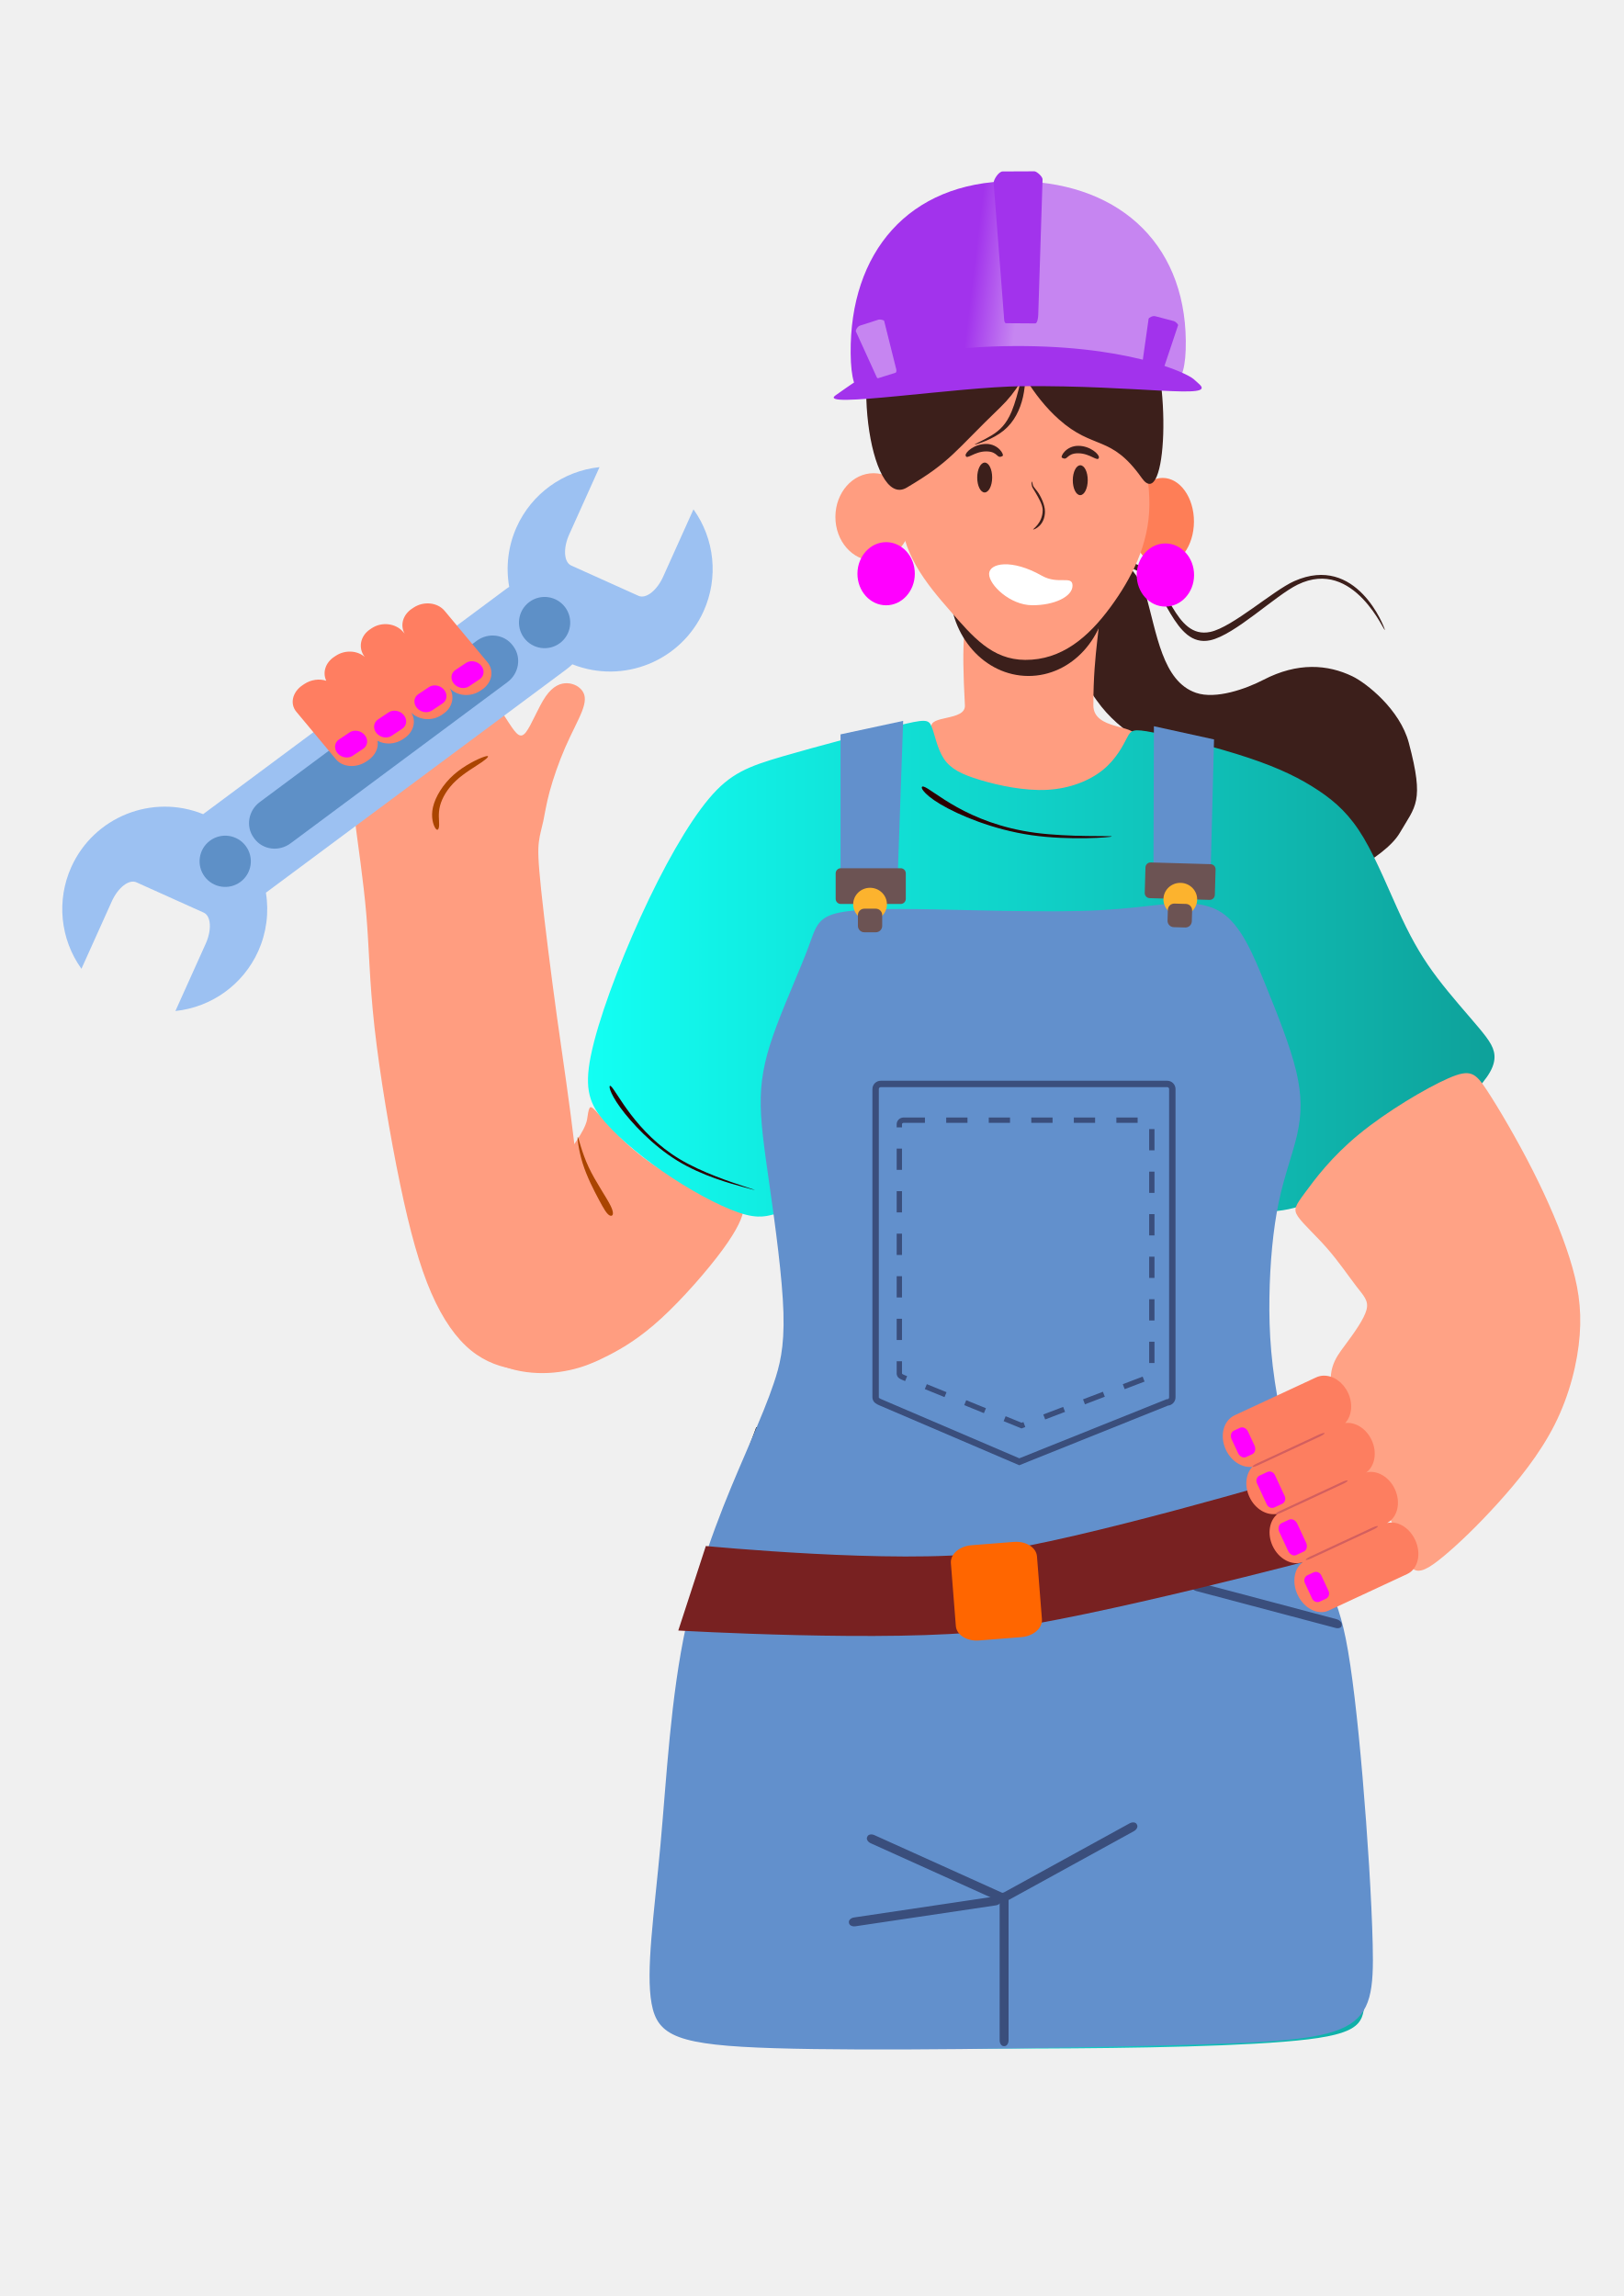
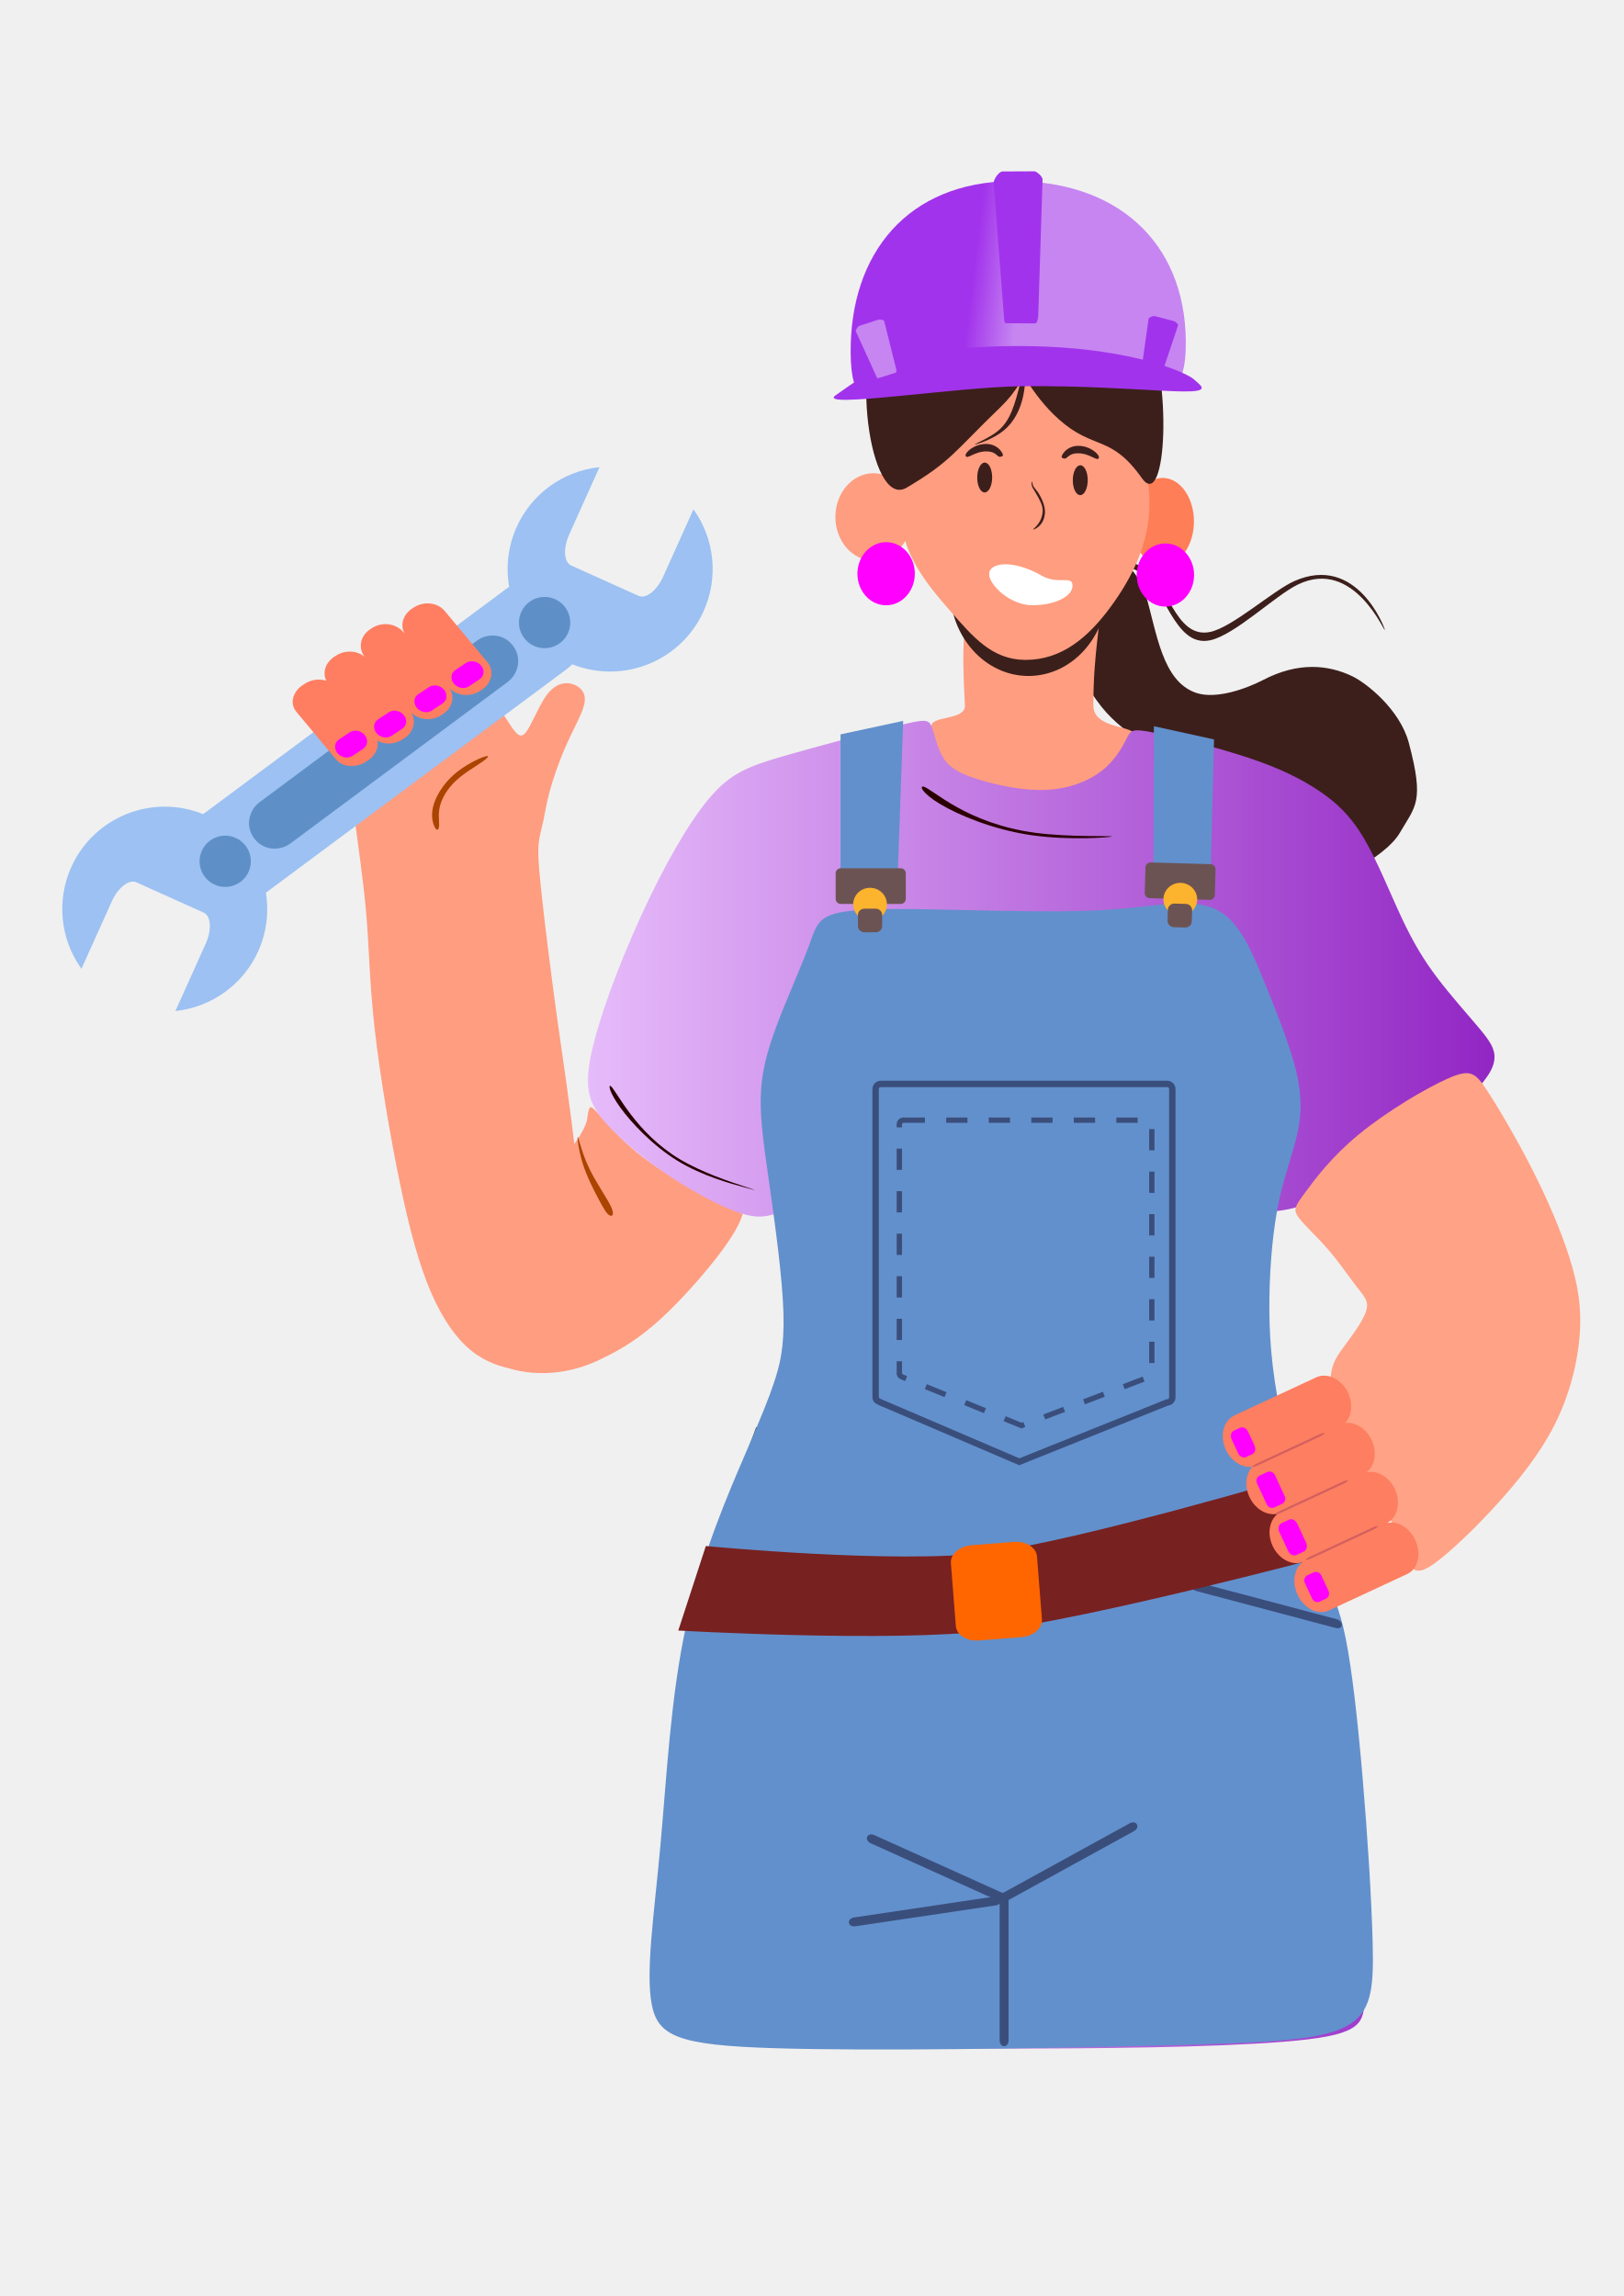
<svg xmlns="http://www.w3.org/2000/svg" id="eyXuZREt7Vj1" viewBox="0 0 210 297" shape-rendering="geometricPrecision" text-rendering="geometricPrecision">
  <style>
        
        #eyXuZREt7Vj16_ts {
-             animation: eyXuZREt7Vj16_ts__ts 10000ms linear 1 normal forwards
+             animation: eyXuZREt7Vj16_ts__ts 10000ms linear 1 normal forwards;
        }

        @keyframes eyXuZREt7Vj16_ts__ts {
            0% {
                transform: translate(-8.614227px, 95.57199px) rotate(-0.204317deg) scale(1, 1)
            }

            43% {
                transform: translate(-8.614227px, 95.57199px) rotate(-0.204317deg) scale(1, 1)
            }

            45% {
                transform: translate(-8.614227px, 95.57199px) rotate(-0.204317deg) scale(1.065528, 0.145615)
            }

            46% {
                transform: translate(-8.614227px, 95.57199px) rotate(-0.204317deg) scale(1, 1)
            }

            100% {
                transform: translate(-8.614227px, 95.57199px) rotate(-0.204317deg) scale(1, 1)
            }
        }

        #eyXuZREt7Vj20_ts {
            animation: eyXuZREt7Vj20_ts__ts 10000ms linear 1 normal forwards
        }

        @keyframes eyXuZREt7Vj20_ts__ts {
            0% {
                transform: translate(-12.41005px, 103.7718px) scale(1, 1)
            }

            23.8% {
                transform: translate(-12.41005px, 103.7718px) scale(1, 1)
            }

            27% {
                transform: translate(-12.41005px, 103.7718px) scale(0.345753, 0.100818)
            }

            30% {
                transform: translate(-12.41005px, 103.7718px) scale(1, 1)
            }

            100% {
                transform: translate(-12.41005px, 103.7718px) scale(1, 1)
            }
        }

        #eyXuZREt7Vj32_tr {
            animation: eyXuZREt7Vj32_tr__tr 10000ms linear 1 normal forwards
        }

        @keyframes eyXuZREt7Vj32_tr__tr {
            0% {
                transform: translate(80.82109px, 129.4035px) rotate(1.024486deg);
                animation-timing-function: cubic-bezier(0.42, 0, 0.58, 1)
            }

            12% {
                transform: translate(80.82109px, 129.4035px) rotate(-22.52265deg);
                animation-timing-function: cubic-bezier(0.42, 0, 0.58, 1)
            }

            15% {
                transform: translate(80.82109px, 129.4035px) rotate(5.793992deg)
            }

            100% {
                transform: translate(80.82109px, 129.4035px) rotate(5.793992deg)
            }
        }

        #eyXuZREt7Vj35_tr {
            animation: eyXuZREt7Vj35_tr__tr 10000ms linear 1 normal forwards
        }

        @keyframes eyXuZREt7Vj35_tr__tr {
            0% {
                transform: translate(16.40114px, 49.78757px) rotate(53.88124deg)
            }

            15% {
                transform: translate(16.40114px, 49.78757px) rotate(53.88124deg)
            }

            19% {
                transform: translate(16.40114px, 49.78757px) rotate(226.2848deg)
            }

            100% {
                transform: translate(16.40114px, 49.78757px) rotate(226.2848deg)
            }
        }

        #eyXuZREt7Vj86_tr {
            animation: eyXuZREt7Vj86_tr__tr 10000ms linear 1 normal forwards
        }

        @keyframes eyXuZREt7Vj86_tr__tr {
            0% {
                transform: translate(128.9497px, 142.4455px) rotate(0deg)
            }

            11% {
                transform: translate(128.9497px, 142.4455px) rotate(-3.314823deg)
            }

            15% {
                transform: translate(128.9497px, 142.4455px) rotate(2.605321deg)
            }

            100% {
                transform: translate(128.9497px, 142.4455px) rotate(2.605321deg)
            }
        }

        #eyXuZREt7Vj87_to {
-             animation: eyXuZREt7Vj87_to__to 10000ms linear 1 normal forwards
+             animation: eyXuZREt7Vj87_to__to 10000ms linear 1 normal forwards;
        }

        @keyframes eyXuZREt7Vj87_to__to {
            0% {
                transform: translate(-32.0374px, -14.91969px);
                animation-timing-function: cubic-bezier(0.42, 0, 0.58, 1)
            }

            5% {
                transform: translate(-29.80924px, -14.8016px)
            }

            11% {
                transform: translate(-23.68474px, -15.046px);
                animation-timing-function: cubic-bezier(0.42, 0, 0.58, 1)
            }

            13% {
                transform: translate(-31.52011px, -14.61201px)
            }

            15% {
                transform: translate(-34.03083px, -14.74524px)
            }

            100% {
                transform: translate(-34.03083px, -14.74524px)
            }
        }
        
    </style>
  <defs>
    <linearGradient id="eyXuZREt7Vj25-fill" x1="169.096" y1="7.34" x2="172.811" y2="7.822" spreadMethod="pad" gradientUnits="userSpaceOnUse" gradientTransform="translate(0 0)">
      <stop id="eyXuZREt7Vj25-fill-0" offset="0%" stop-color="#a233ec" />
      <stop id="eyXuZREt7Vj25-fill-1" offset="100%" stop-color="#c685f1" />
    </linearGradient>
    <linearGradient id="eyXuZREt7Vj52-fill" x1="11.639" y1="107.905" x2="82.388" y2="107.905" spreadMethod="pad" gradientUnits="userSpaceOnUse" gradientTransform="translate(0 0)">
-       <stop id="eyXuZREt7Vj52-fill-0" offset="0%" stop-color="#12fff3" />
-       <stop id="eyXuZREt7Vj52-fill-1" offset="100%" stop-color="#0ea19a" />
+       <stop id="eyXuZREt7Vj52-fill-0" offset="0%" stop-color="#e6bbfa" />
+       <stop id="eyXuZREt7Vj52-fill-1" offset="100%" stop-color="#9226c4" />
    </linearGradient>
  </defs>
  <g>
    <g transform="matrix(1.65718 0 0 1.65718-49.2358-83.7727)">
      <g transform="matrix(.999966 0.008232-.008232 0.999966 140.339-8.75076)">
        <g transform="matrix(.998926-.046334 0.046334 0.998926-28.0135-7.43471)">
          <path d="M20.955,117.002c.038.433-2.146-5.768-6.665-3.771-1.787.79-5.037,3.735-6.982,4.077-2.889.509-3.343-4.472-5.402-5.596-2.832-1.546-3.229-.412-3.255-.559-.026-.148.686-1.322,3.518.2c2.02,1.085,2.324,5.806,5.18,5.303c1.744-.307,5.009-3.04,6.692-3.712c4.939-1.972,6.897,3.866,6.914,4.058Z" fill="#3c1f1b" stroke-width="0.281" />
          <path d="M15.326,136.832c-2.02,1.214,4.217-6.161-1.536-7.851-4.014-1.179-11.999-1.914-15.511-7.316-1.522-2.34-3.594-5.367-3.757-8.388-.093-1.731-.589-5.58,1.146-5.533c1.731.046,6.058,3.042,6.733,5.752.774,3.107,1.047,6.868,3.645,7.87c1.532.591,3.918-.165,5.295-.814c2.73-1.286,5.058-1.009,6.941-.014c1.074.567,3.616,2.726,4.211,5.366c1.054,4.678.329,4.935-.974,6.993s-6.193,3.933-6.193,3.933Z" fill="#3c1f1b" stroke-width="0.265" />
        </g>
        <g transform="translate(-16.9075 1.42726)">
          <path d="M-7.448,113.141c.019,1.926,3.343,1.471,3.247,2.357-.375,3.46-5.26,4.467-7.681,4.475-1.277.005-4.867-.07-6.688-1.712-1.296-1.169-1.167-2.16-1.489-3.254-.302-1.028,2.663-.536,2.586-1.787-.625-10.09.584-7.744,5.136-7.98c7.496-.39,4.804-.857,4.89,7.901Z" fill="#ff9d80" stroke-width="0.265" />
          <path d="M-6.761,103.976c-0,3.788-2.752,6.859-6.147,6.859s-6.148-3.07-6.148-6.858s2.751-6.86,6.146-6.861s6.148,3.069,6.149,6.857l-6.148.002Z" transform="matrix(.999992-.003956 0.003215 0.999995 0 0)" fill="#3b1f1b" stroke-width="0.246" />
          <ellipse rx="2.973" ry="3.411" transform="matrix(.999994-.003566 0.003566 0.999994-24.72786 98.56941)" fill="#ff9d80" stroke-width="0.079" />
          <ellipse rx="2.449" ry="3.411" transform="matrix(.999994-.003566 0.003566 0.999994-2.164497 98.75135)" fill="#fe7e57" stroke-width="0.071" />
          <path d="M-3.205,97.451c.011,3.089-1.371,5.788-2.958,7.989-1.737,2.41-3.805,4.183-6.632,4.193-2.605.009-4.119-1.792-5.881-3.77-1.897-2.13-3.943-4.558-3.955-7.914-.023-6.472,4.343-11.734,9.753-11.753s9.651,4.783,9.674,11.255Z" fill="#ff9d80" stroke-width="0.265" />
          <path d="M-16.367,77.52c-2.488.028-5.389,1.662-7.475,4.47-2.966,3.993-1.218,16.018,1.681,14.277c3.472-2.086,3.714-2.866,7.271-6.343.597-.584,1.109-1.241,1.534-1.941-.167.741-.392,1.614-.658,2.268-.41,1.004-.919,1.488-1.572,1.894s-1.451.735-1.254.705s1.389-.42,2.212-1.102s1.276-1.655,1.489-2.629c.113-.516.158-1.032.173-1.476.738,1.201,1.641,2.314,2.635,3.186c2.754,2.417,4.067,1.13,6.518,4.537c1.975,2.744,2.346-7.874.179-12.105-1.263-2.466-2.66-3.333-5.148-4.783-1.73-1.008-3.342-.629-4.524.079-.073-.063-.147-.124-.225-.181-.81-.593-1.786-.867-2.837-.855Z" fill="#3c1f1b" stroke-width="0.247" />
          <ellipse rx="0.583" ry="1.166" transform="matrix(.999994-.003566 0.003566 0.999994-16.07462 95.42373)" fill="#3c1f1b" stroke-width="0.265" />
          <g id="eyXuZREt7Vj16_ts" transform="translate(-8.614227,95.57199) rotate(-0.204317) scale(1,1)">
            <ellipse rx="0.583" ry="1.166" transform="translate(0.000002,0.000035)" fill="#3c1f1b" stroke-width="0.265" />
          </g>
          <path d="M-14.689,93.726c-.474.284-.325-.346-1.277-.342s-1.54.72-1.612.326c-.042-.229.658-.906,1.61-.909s1.417.842,1.279.925Z" fill="#3c1f1c" stroke-width="0.265" />
          <path d="M-10.061,93.823c.476.281.322-.348,1.274-.351s1.545.709,1.614.315c.04-.229-.664-.901-1.616-.897s-1.411.852-1.272.934Z" fill="#3c1f1c" stroke-width="0.265" />
          <path d="M-11.348,98.036c.004,1.069-.787,1.413-.902,1.413s.727-.452.723-1.521c-.002-.424-.364-1.005-.542-1.311-.095-.163-.179-.296-.244-.399-.12-.19-.118-.508-.074-.508.035-0.0.049.295.157.423.077.091.171.211.282.357.252.332.597,1.029.599,1.547Z" fill="#3c1f1b" stroke-width="0.265" />
          <g id="eyXuZREt7Vj20_ts" transform="translate(-12.41005,103.7718) scale(1,1)">
            <path d="M-9.151,103.811c.003.85-1.4,1.545-3.134,1.551-1.734.006-3.381-1.565-3.384-2.415s1.75-1.214,4.116.104c1.297.723,2.399-.09,2.402.76Z" transform="translate(12.41005,-103.7718)" fill="#fff" stroke-width="0.195" />
          </g>
          <ellipse rx="2.239" ry="2.464" transform="matrix(.999994-.003566 0.003566 0.999994-23.70507 102.9962)" fill="#f0f" stroke-width="0.218" />
          <ellipse rx="2.239" ry="2.464" transform="matrix(.999994-.003566 0.003566 0.999994-1.910319 102.9175)" fill="#f0f" stroke-width="0.218" />
        </g>
      </g>
      <g transform="matrix(.999956-.009387 0.009387 0.999956-30.5947 56.8574)">
        <g transform="translate(-33.104 9.89821)">
          <path d="M185.757,11.853c0,7.846-5.007.474-13.082.474s-13.082,8.083-13.082.237s4.622-13.323,12.697-13.323s13.468,4.766,13.468,12.612Z" fill="url(#eyXuZREt7Vj25-fill)" stroke-width="0.533" stroke-dasharray="2.131,2.131" />
          <path d="M186.776,15.225c1.357,1.242-4.681.03-13.821.03-5.07,0-16.146,1.645-14.563.571c2.199-1.491,4.636-3.61,13.099-3.706c9.506-.108,14.298,2.201,14.864,2.719Z" fill="#a233ec" stroke-width="0.259" stroke-dasharray="1.034,1.034" />
          <path d="M171.595,-1.521l2.478.013c.156.001.634.405.624.641l-.436,10.57c-.01.237-.082.664-.238.661l-2.283-.037c-.156-.003-.146-.351-.162-.588l-.702-10.364c-.016-.236.389-.899.719-.897Z" fill="#a233ec" stroke-width="0.38" stroke-dasharray="1.519,1.519" />
          <path d="M183.383,9.889l1.472.401c.093.025.338.245.31.327l-1.267,3.671c-.028.082-.112.222-.205.196l-1.354-.379c-.093-.026-.053-.148-.04-.234l.571-3.78c.013-.086.317-.256.513-.202Z" fill="#a233ec" stroke-width="0.18" stroke-dasharray="0.722,0.722" />
          <path d="M160.339,10.408l1.457-.453c.092-.029.417.024.437.109l.906,3.776c.02.085.025.247-.067.275l-1.345.409c-.092.028-.124-.096-.16-.176l-1.552-3.494c-.035-.08.13-.386.324-.446Z" fill="#c685f1" stroke-width="0.18" stroke-dasharray="0.722,0.722" />
        </g>
      </g>
      <g transform="matrix(.999989-.004661 0.004661 0.999989 55.632-38.79)">
        <g transform="matrix(.999757-.022052 0.022052 0.999757-68.5378 62.8923)">
          <g id="eyXuZREt7Vj32_tr" transform="translate(80.82109,129.4035) rotate(1.024486)">
            <g transform="translate(-26.77349,-93.2421)">
              <path d="M-130.409,146.09c-.215,4.174-1.32,4.665-2.578,4.972s-2.67.43-4.144.215-3.008-.767-4.42-2.056-2.701-3.315-3.806-6.17-2.026-6.538-2.977-11.695-1.934-11.787-2.425-16.79-.491-8.38-.767-12.094-.829-7.766-1.136-10.59-.368-4.42,1.596-6.814s5.955-5.587,8.042-7.06s2.272-1.228,2.885-.153s1.657,2.977,2.363,4.174s1.074,1.688,1.596.951s1.197-2.701,1.903-3.837s1.443-1.443,2.087-1.412s1.197.399,1.473.89.276,1.105-.062,2.087-1.013,2.333-1.627,3.898-1.166,3.346-1.504,4.727-.46,2.364-.614,3.162-.338,1.412-.43,2.241-.092,1.872.215,5.188.921,8.901,1.504,13.659s1.136,8.687,1.75,14.58s1.289,13.752,1.074,17.926Z" transform="matrix(.813185 0.005748-.005147 0.728284 137.445-10.3227)" fill="#ff9d80" stroke-width="0.415" stroke-dasharray="1.66,1.66" />
              <path d="M-140.182,85.594c-.584.211-1.914.917-2.941,1.934s-1.753,2.347-1.984,3.445.03,1.964.232,2.287.342.101.353-.373-.111-1.199.091-2.055.725-1.844,1.531-2.68s1.894-1.521,2.518-2.005.786-.766.201-.554Z" transform="matrix(.813185 0.005748-.005147 0.728284 137.445-10.3227)" fill="#a40" stroke-width="0.415" stroke-dasharray="1.66,1.66" />
              <g id="eyXuZREt7Vj35_tr" transform="translate(16.40114,49.78757) rotate(53.88124)">
                <g transform="translate(62.28573,-38.52857)">
                  <path d="M-62.998,9.402l2.808,5.037c.58,1.04.602,2.124.05,2.432l-5.029,2.803c-.552.308-1.463-.281-2.043-1.321l-2.805-5.032c-1.453,2.449-1.495,5.487-.109,7.975.781,1.402,1.966,2.536,3.401,3.255-.005.09-.008.18-.008.273v29.407c0,.025.002.049.002.074-3.669,2.235-4.917,6.969-2.828,10.722c1.388,2.49,3.996,4.053,6.847,4.104l-2.808-5.037c-.58-1.04-.602-2.124-.05-2.432l5.029-2.804c.552-.308,1.463.281,2.043,1.321l2.805,5.032c1.453-2.449,1.494-5.486.109-7.974-.765-1.369-1.915-2.484-3.307-3.204v-29.209c0-.215-.015-.422-.039-.621c3.637-2.25,4.862-6.963,2.78-10.699-1.388-2.49-3.996-4.053-6.847-4.103Z" fill="#9cc1f2" stroke-width="0.497" stroke-dasharray="1.988,1.988" />
                  <rect width="4.02" height="25.176" rx="1.974" ry="2.042" transform="translate(-64.8548 27.0598)" fill="#5e90c7" stroke-width="0.501" stroke-dasharray="2.005,2.005" />
                  <circle r="2" transform="translate(-62.8372 23.9985)" fill="#5e90c7" stroke-width="0.415" stroke-dasharray="1.66,1.66" />
                  <circle r="2" transform="translate(-62.7524 55.1203)" fill="#5e90c7" stroke-width="0.415" stroke-dasharray="1.66,1.66" />
                </g>
              </g>
              <g transform="matrix(.727248-.475077 0.518585 0.633561 63.1647-64.2829)">
                <path d="M-121.228,75.565c-1.065,0-1.927.847-1.969,1.915-.144-.923-.959-1.626-1.949-1.626h-.178c-.941,0-1.723.636-1.922,1.491-.337-.543-.98-.91-1.721-.91h-.177c-1.092,0-1.971.794-1.971,1.779v5.92c0,.986.879,1.779,1.971,1.779h.177c.808,0,1.5-.435,1.805-1.06.285.717.998,1.223,1.838,1.223h.178c1.009,0,1.836-.731,1.956-1.68.095,1.015.934,1.804,1.962,1.804h.178c.991,0,1.806-.732,1.949-1.694.049,1.015.909,1.818,1.969,1.818h.178c1.092,0,1.971-.852,1.971-1.911v-6.359c0-1.059-.879-1.911-1.971-1.911h-.178c-.986,0-1.798.694-1.947,1.608v-.191c0-1.106-.879-1.996-1.971-1.996Z" fill="#ff7e61" stroke-width="0.415" stroke-dasharray="1.66,1.66" />
                <rect width="2.937" height="2.027" rx="0.896" ry="1.014" transform="translate(-130.654 82.7036)" fill="#f0f" stroke-width="0.415" stroke-dasharray="1.66,1.66" />
                <rect width="2.937" height="2.027" rx="0.896" ry="1.014" transform="translate(-126.786 83.1794)" fill="#f0f" stroke-width="0.415" stroke-dasharray="1.66,1.66" />
                <rect width="2.937" height="2.027" rx="0.896" ry="1.014" transform="translate(-122.525 83.3035)" fill="#f0f" stroke-width="0.415" stroke-dasharray="1.66,1.66" />
                <rect width="2.937" height="2.027" rx="0.896" ry="1.014" transform="translate(-118.553 83.3449)" fill="#f0f" stroke-width="0.415" stroke-dasharray="1.66,1.66" />
              </g>
            </g>
          </g>
        </g>
        <g transform="matrix(.813185 0.005748-.005147 0.728284 126.53 87.1243)">
          <g>
            <path d="M-130.092,123.8c.695.866,1.923,2.462,3.55,3.935s3.653,2.824,5.28,3.714s2.855,1.32,3.683,1.535s1.258.215,1.228.89-.522,2.026-1.965,4.236-3.837,5.279-5.863,7.367-3.683,3.192-5.065,3.99-2.486,1.289-3.745,1.596-2.67.43-4.144.215-3.008-.767-4.42-2.056-2.701-3.315-1.013-7.275s6.354-9.853,8.726-13.225s2.45-4.222,2.522-4.811.138-.918.252-1.014.278.038.973.904Z" fill="#ff9d80" stroke-width="0.415" stroke-dasharray="1.66,1.66" />
            <path d="M-132.244,126.079c.076.059.371,1.617,1.048,3.22s1.737,3.252,2.137,4.182.14,1.142-.13.977-.551-.706-1.027-1.696-1.146-2.426-1.553-3.864-.55-2.878-.475-2.819Z" fill="#a40" stroke-width="0.476" stroke-dasharray="1.904,1.904" />
          </g>
        </g>
      </g>
      <g transform="translate(160.426 7.19714)">
        <g transform="translate(-96.4649 43.5359)">
          <path d="M11.867,82.197c.552-2.714,2.137-6.989,3.891-10.832s3.675-7.253,5.332-9.222s3.05-2.498,5.764-3.29s6.749-1.849,8.91-2.378s2.45-.528,2.69.048.432,1.729.961,2.522s1.393,1.225,2.834,1.657s3.458.865,5.236.768s3.314-.721,4.347-1.561s1.561-1.897,1.873-2.498.408-.745,2.09-.408s4.948,1.153,7.397,1.969s4.083,1.633,5.452,2.546s2.474,1.921,3.53,3.699s2.065,4.323,2.978,6.268s1.729,3.29,2.786,4.683s2.354,2.834,3.218,3.867s1.297,1.657,1.225,2.45-.649,1.753-2.45,3.434-4.827,4.083-7.469,5.668-4.899,2.354-6.148,2.618-1.489.024-1.657.625-.264,2.041-.24,4.107.168,4.755.624,8.022s1.225,7.109,1.969,10.063s1.465,5.019,2.089,6.773s1.153,3.194,1.729,6.845s1.201,9.511,1.417,14.194.024,8.19 0,10.423.12,3.194-4.395,3.746-13.689.696-21.11.72-13.089-.072-17.58-.168-7.805-.192-9.583-.792-2.017-1.705-2.066-4.275.096-6.605.432-11.744.865-11.384,1.729-15.947s2.065-7.445,3.266-10.375s2.402-5.908,3.218-8.286s1.249-4.155,1.345-6.148-.144-4.203-.36-5.548-.408-1.825-.793-1.849-.961.408-2.378.048-3.674-1.513-5.764-2.882-4.011-2.954-5.212-4.323-1.681-2.522-1.129-5.236Z" fill="url(#eyXuZREt7Vj52-fill)" stroke-width="0.265" />
          <path d="M64.934,93.001c-.063-.021.612-3.271.696-5.951s-.422-4.79-.971-6.331-1.139-2.511-1.161-2.849.528-.042,1.14,1.519s1.287,4.389,1.224,7.407-.865,6.225-.929,6.204Z" fill="#2b0000" stroke-width="0.415" stroke-dasharray="1.66,1.66" />
          <path d="M26.583,94.697c.063-.021-.612-3.271-.696-5.951s.422-4.79.971-6.331s1.139-2.511,1.161-2.849-.528-.042-1.14,1.519-1.287,4.389-1.224,7.407.865,6.225.929,6.204Z" fill="#2b0000" stroke-width="0.415" stroke-dasharray="1.66,1.66" />
          <path d="M52.52,65.109c-.01-.066-3.327.069-5.985-.287s-4.657-1.2-6.087-1.993-2.291-1.535-2.621-1.611-.128.514,1.312,1.373s4.12,1.988,7.107,2.419s6.283.165,6.273.099Z" fill="#2b0000" stroke-width="0.415" stroke-dasharray="1.66,1.66" />
          <path d="M23.853,92.434c-1.103-.364-3.309-1.092-5.031-2.12s-2.96-2.356-3.827-3.488-1.363-2.067-1.574-2.225-.135.46.732,1.658s2.527,2.974,4.46,4.16s4.138,1.782,5.24,2.08s1.102.298-0-.066Z" fill="#2b0000" stroke-width="0.337" stroke-dasharray="1.349,1.349" />
        </g>
        <g>
          <path d="M-71.695,154.757c0,0,13.05,1.209,19.887,1.21s21.119-1.21,21.119-1.21l1.399,6.383c0,0-15.602.884-22.897.786-7.555-.101-21.633-1.406-21.633-1.406Z" fill="#1a1a1a" stroke-width="0.415" stroke-dasharray="1.66,1.66" />
          <circle r="5" transform="translate(-51.95 158.778)" fill="#f95" stroke-width="0.415" stroke-dasharray="1.66,1.66" />
        </g>
      </g>
      <g transform="translate(96.3436 4.99281)">
        <g transform="translate(-70.2662 5.39973)">
          <path d="M64.778,142.645c-.082-2.741-.638-6.803-1.073-9.866s-.747-5.13-.701-6.973.451-3.463,1.221-5.529s1.904-4.577,2.511-6.217.689-2.41,2.775-2.734s6.177-.203,9.721-.122s6.542.122,8.79.061s3.747-.223,5.549-.425s3.909-.446,5.428.567s2.45,3.281,3.402,5.63s1.924,4.78,2.39,6.724.425,3.402.081,4.942-.992,3.159-1.438,5.286-.689,4.759-.729,7.453.122,5.448.891,9.195s2.147,8.486,3.099,11.301s1.478,3.706,1.964,6.116.932,6.339,1.316,10.835.709,9.559.79,13.043-.081,5.387-2.147,6.44-6.035,1.256-14.764,1.467-22.217.432-29.76.198-9.142-.922-9.608-3.483.201-6.994.689-12.341.797-11.607,2.004-17.15s3.311-10.37,4.61-13.39s1.793-4.233,2.236-5.549.834-2.737.752-5.477Z" fill="#6290cc" stroke-width="0.265" />
          <g transform="translate(115.565-52.9913)">
            <path d="M-46.333,150.473l4.889-1.053-.421,11.966-4.468.053Z" fill="#6290cc" stroke-width="0.265" />
            <rect width="5.474" height="2.789" rx="0.4" ry="0.4" transform="translate(-46.7129 160.922)" fill="#6c5353" stroke-width="0.265" />
            <ellipse rx="1.316" ry="1.289" transform="translate(-44.0286 163.738)" fill="#fcb32e" stroke-width="0.265" />
            <rect width="1.895" height="1.842" rx="0.5" ry="0.5" transform="translate(-44.976 164.08)" fill="#6c5353" stroke-width="0.265" />
          </g>
          <g transform="matrix(.999581 0.028944-.028944 0.999581 118.172-52.5677)">
            <path d="M-15.427,150.954l-4.721-.894.287,11.099l4.468.053Z" fill="#6290cc" stroke-width="0.265" />
            <rect width="5.474" height="2.789" rx="0.4" ry="0.4" transform="matrix(-1 0 0 1-15.0131 160.695)" fill="#6c5353" stroke-width="0.265" />
            <ellipse rx="1.316" ry="1.289" transform="matrix(-1 0 0 1-17.6973 163.51)" fill="#fcb32e" stroke-width="0.265" />
            <rect width="1.895" height="1.842" rx="0.5" ry="0.5" transform="matrix(-1 0 0 1-16.75 163.852)" fill="#6c5353" stroke-width="0.265" />
          </g>
          <path d="M72.371,124.769h22.355c.222,0,.4.178.4.4v24.061c0,.222-.178.4-.4.4l-11.543,4.631-10.812-4.631c-.204-.087-.4-.178-.4-.4v-24.061c0-.222.178-.4.4-.4Z" fill="#6290cc" stroke="#3a4e7c" stroke-width="0.5" />
          <path d="M74.16,127.596h19.027c.189,0,.34.144.34.323v19.451c0,.179-.152.323-.34.323l-9.824,3.744-9.202-3.744c-.173-.071-.34-.144-.34-.323v-19.451c0-.179.152-.323.34-.323Z" fill-opacity="0" stroke="#3a4e7c" stroke-width="0.415" stroke-dasharray="1.66,1.66" />
          <rect width="0.696" height="11.988" rx="0.317" ry="0.455" transform="matrix(.147269 0.989096-.989096 0.147269 69.425 163.7372)" fill="#3a4e7c" stroke-width="0.222" stroke-dasharray="0.889,0.889" />
          <rect width="0.69" height="12.166" rx="0.314" ry="0.462" transform="matrix(-.095014 0.995476-.966611-.256248 108.3834 166.6649)" fill="#3a4e7c" stroke-width="0.223" stroke-dasharray="0.892,0.892" />
          <g transform="translate(-73.4949 4.00362)">
            <rect width="0.696" height="11.988" rx="0.317" ry="0.455" transform="translate(155.145 183.882)" fill="#3a4e7c" stroke-width="0.222" stroke-dasharray="0.889,0.889" />
            <rect width="0.696" height="11.988" rx="0.317" ry="0.455" transform="matrix(.481689 0.876342-.876342 0.481689 165.686 178.2624)" fill="#3a4e7c" stroke-width="0.222" stroke-dasharray="0.889,0.889" />
            <rect width="0.696" height="11.988" rx="0.317" ry="0.455" transform="matrix(-.411423 0.911445-.911445-.411423 155.8834 184.1461)" fill="#3a4e7c" stroke-width="0.222" stroke-dasharray="0.889,0.889" />
            <rect width="0.696" height="11.988" rx="0.317" ry="0.455" transform="matrix(.147269 0.989096-.989096 0.147269 155.1926 184.1286)" fill="#3a4e7c" stroke-width="0.222" stroke-dasharray="0.889,0.889" />
          </g>
        </g>
        <g>
          <path d="M-11.546,166.237c0,0,14.858,1.433,22.013.507s24.118-5.955,24.118-5.955l2.007,6.309c0,0-17.988,4.78-25.844,5.736s-24.445-0-24.445-0Z" fill="#782121" stroke-width="0.415" stroke-dasharray="1.66,1.66" />
          <rect width="6.739" height="7.456" rx="1.71" ry="1.269" transform="matrix(.996909-.078561 0.078561 0.996909 7.479563 166.3104)" fill="#f60" stroke-width="0.415" stroke-dasharray="1.66,1.66" />
        </g>
      </g>
      <g transform="matrix(.989435-.144975 0.144975 0.989435-19.72757-4.44368)">
        <g id="eyXuZREt7Vj86_tr" transform="translate(128.9497,142.4455) rotate(0)">
          <path d="M128.123,184.936c.368,2.455,2.005,6.507,2.844,9.207s.88,4.051,1.309,4.562s1.248.184,2.496-.573s2.926-1.944,4.767-3.458s3.847-3.355,5.34-5.483s2.476-4.542,2.946-6.649.43-3.908.082-6.056-1.003-4.644-1.862-7.202-1.923-5.176-2.619-6.67-1.023-1.862-2.837-1.367-5.115,1.852-7.529,3.305-3.942,3-4.829,3.897-1.132,1.142-.825,1.777s1.166,1.657,1.903,2.803s1.35,2.414,1.821,3.253.798,1.248.511,1.923-1.187,1.616-2.087,2.516-1.801,1.76-1.432,4.215Z" transform="translate(-128.9497,-142.4455)" fill="#ffa285" stroke-width="0.415" stroke-dasharray="1.66,1.66" />
        </g>
        <g id="eyXuZREt7Vj87_to" transform="translate(-32.0374,-14.91969)">
          <g transform="rotate(0.018286) translate(0,0)">
            <path d="M96.434,235.117c-.188-.084-.392-.13-.604-.13l-7.013 0c-.972,0-1.754.958-1.754,2.148c0,1.003.556,1.841,1.312,2.079-.698.283-1.199,1.086-1.199,2.039c0,1.069.631,1.951,1.464,2.119-.819.182-1.436,1.056-1.436,2.113c0,1.132.708,2.054,1.614,2.141-.824.144-1.455,1.038-1.455,2.128c0,1.19.753,2.148,1.688,2.148l6.749-0c.935,0,1.688-.958,1.688-2.148c0-1.078-.618-1.965-1.429-2.123.93-.056,1.665-.992,1.665-2.145c0-1.069-.631-1.95-1.463-2.119.818-.183,1.435-1.056,1.435-2.113c0-1.003-.556-1.841-1.312-2.079.698-.283,1.199-1.086,1.199-2.039c0-.93-.477-1.718-1.149-2.018Z" transform="matrix(.958154-.286254 0.286254 0.958154 0.000001 0)" fill="#fd7e60" stroke-width="0.368" stroke-dasharray="1.471,1.471" />
            <rect width="6.21" height="0.167" rx="0.443" ry="0.167" transform="matrix(.958154-.286254 0.286254 0.958154 153.1355 203.8225)" fill="#d35f5f" stroke-width="0.213" stroke-dasharray="0.854,0.854" />
            <rect width="6.21" height="0.167" rx="0.443" ry="0.167" transform="matrix(.958154-.286254 0.286254 0.958154 156.2024 211.6126)" fill="#d35f5f" stroke-width="0.213" stroke-dasharray="0.854,0.854" />
            <rect width="6.21" height="0.167" rx="0.443" ry="0.167" transform="matrix(.958154-.286254 0.286254 0.958154 154.3779 207.7461)" fill="#d35f5f" stroke-width="0.213" stroke-dasharray="0.854,0.854" />
            <rect width="1.413" height="2.27" rx="0.443" ry="0.54" transform="matrix(.958154-.286254 0.286254 0.958154 151.7104 201.0338)" fill="#f0f" stroke-width="0.415" stroke-dasharray="1.66,1.66" />
            <rect width="1.413" height="2.27" rx="0.443" ry="0.472" transform="matrix(.958154-.286254 0.286254 0.958154 155.7638 213.0305)" fill="#f0f" stroke-width="0.415" stroke-dasharray="1.66,1.66" />
            <rect width="1.542" height="2.741" rx="0.443" ry="0.56" transform="matrix(.958154-.286254 0.286254 0.958154 154.3414 208.7182)" fill="#f0f" stroke-width="0.415" stroke-dasharray="1.66,1.66" />
            <rect width="1.542" height="2.741" rx="0.443" ry="0.461" transform="matrix(.958154-.286254 0.286254 0.958154 153.1911 204.7933)" fill="#f0f" stroke-width="0.415" stroke-dasharray="1.66,1.66" />
          </g>
        </g>
        <path d="M131.853,177.586c-.301-.068,1.202-.566,2.779-.86s3.23-.385,4.983-.045s3.606,1.109,4.407,1.72.551,1.064-.175.905-1.928-.928-3.255-1.426-2.779-.724-4.557-.656-3.881.43-4.182.362Z" fill-opacity="0" stroke-width="0.437" stroke-dasharray="1.746,1.746" />
      </g>
    </g>
  </g>
</svg>
